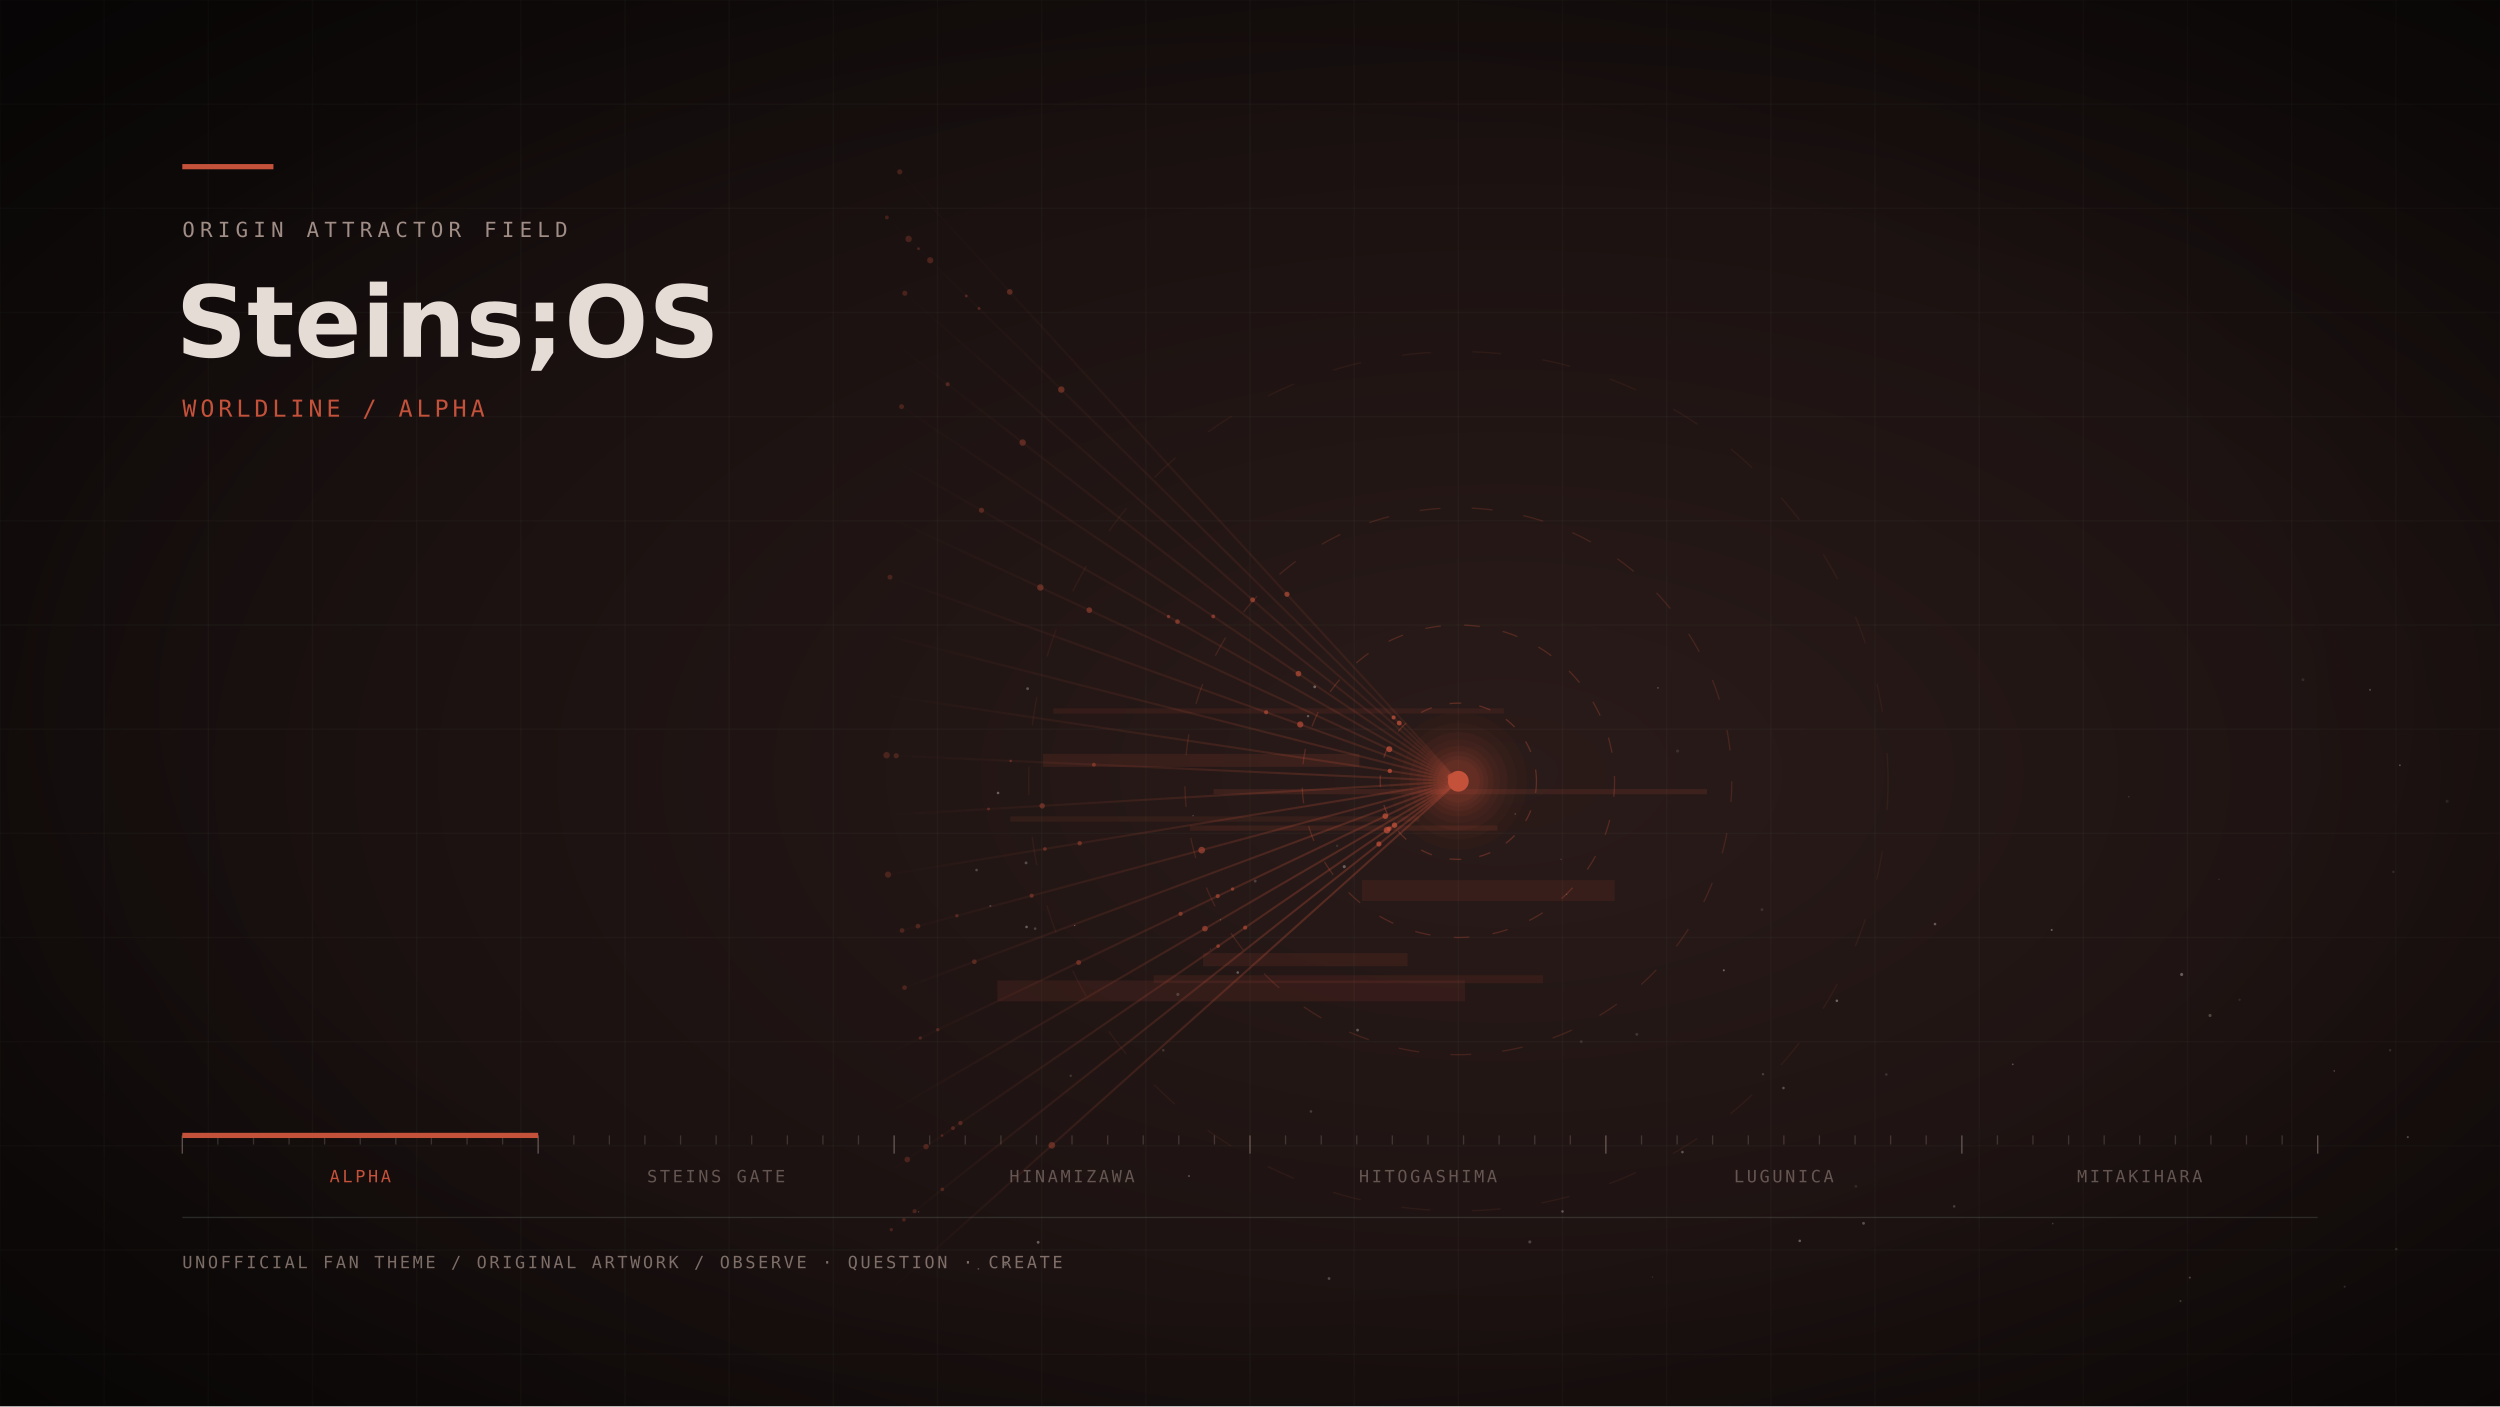
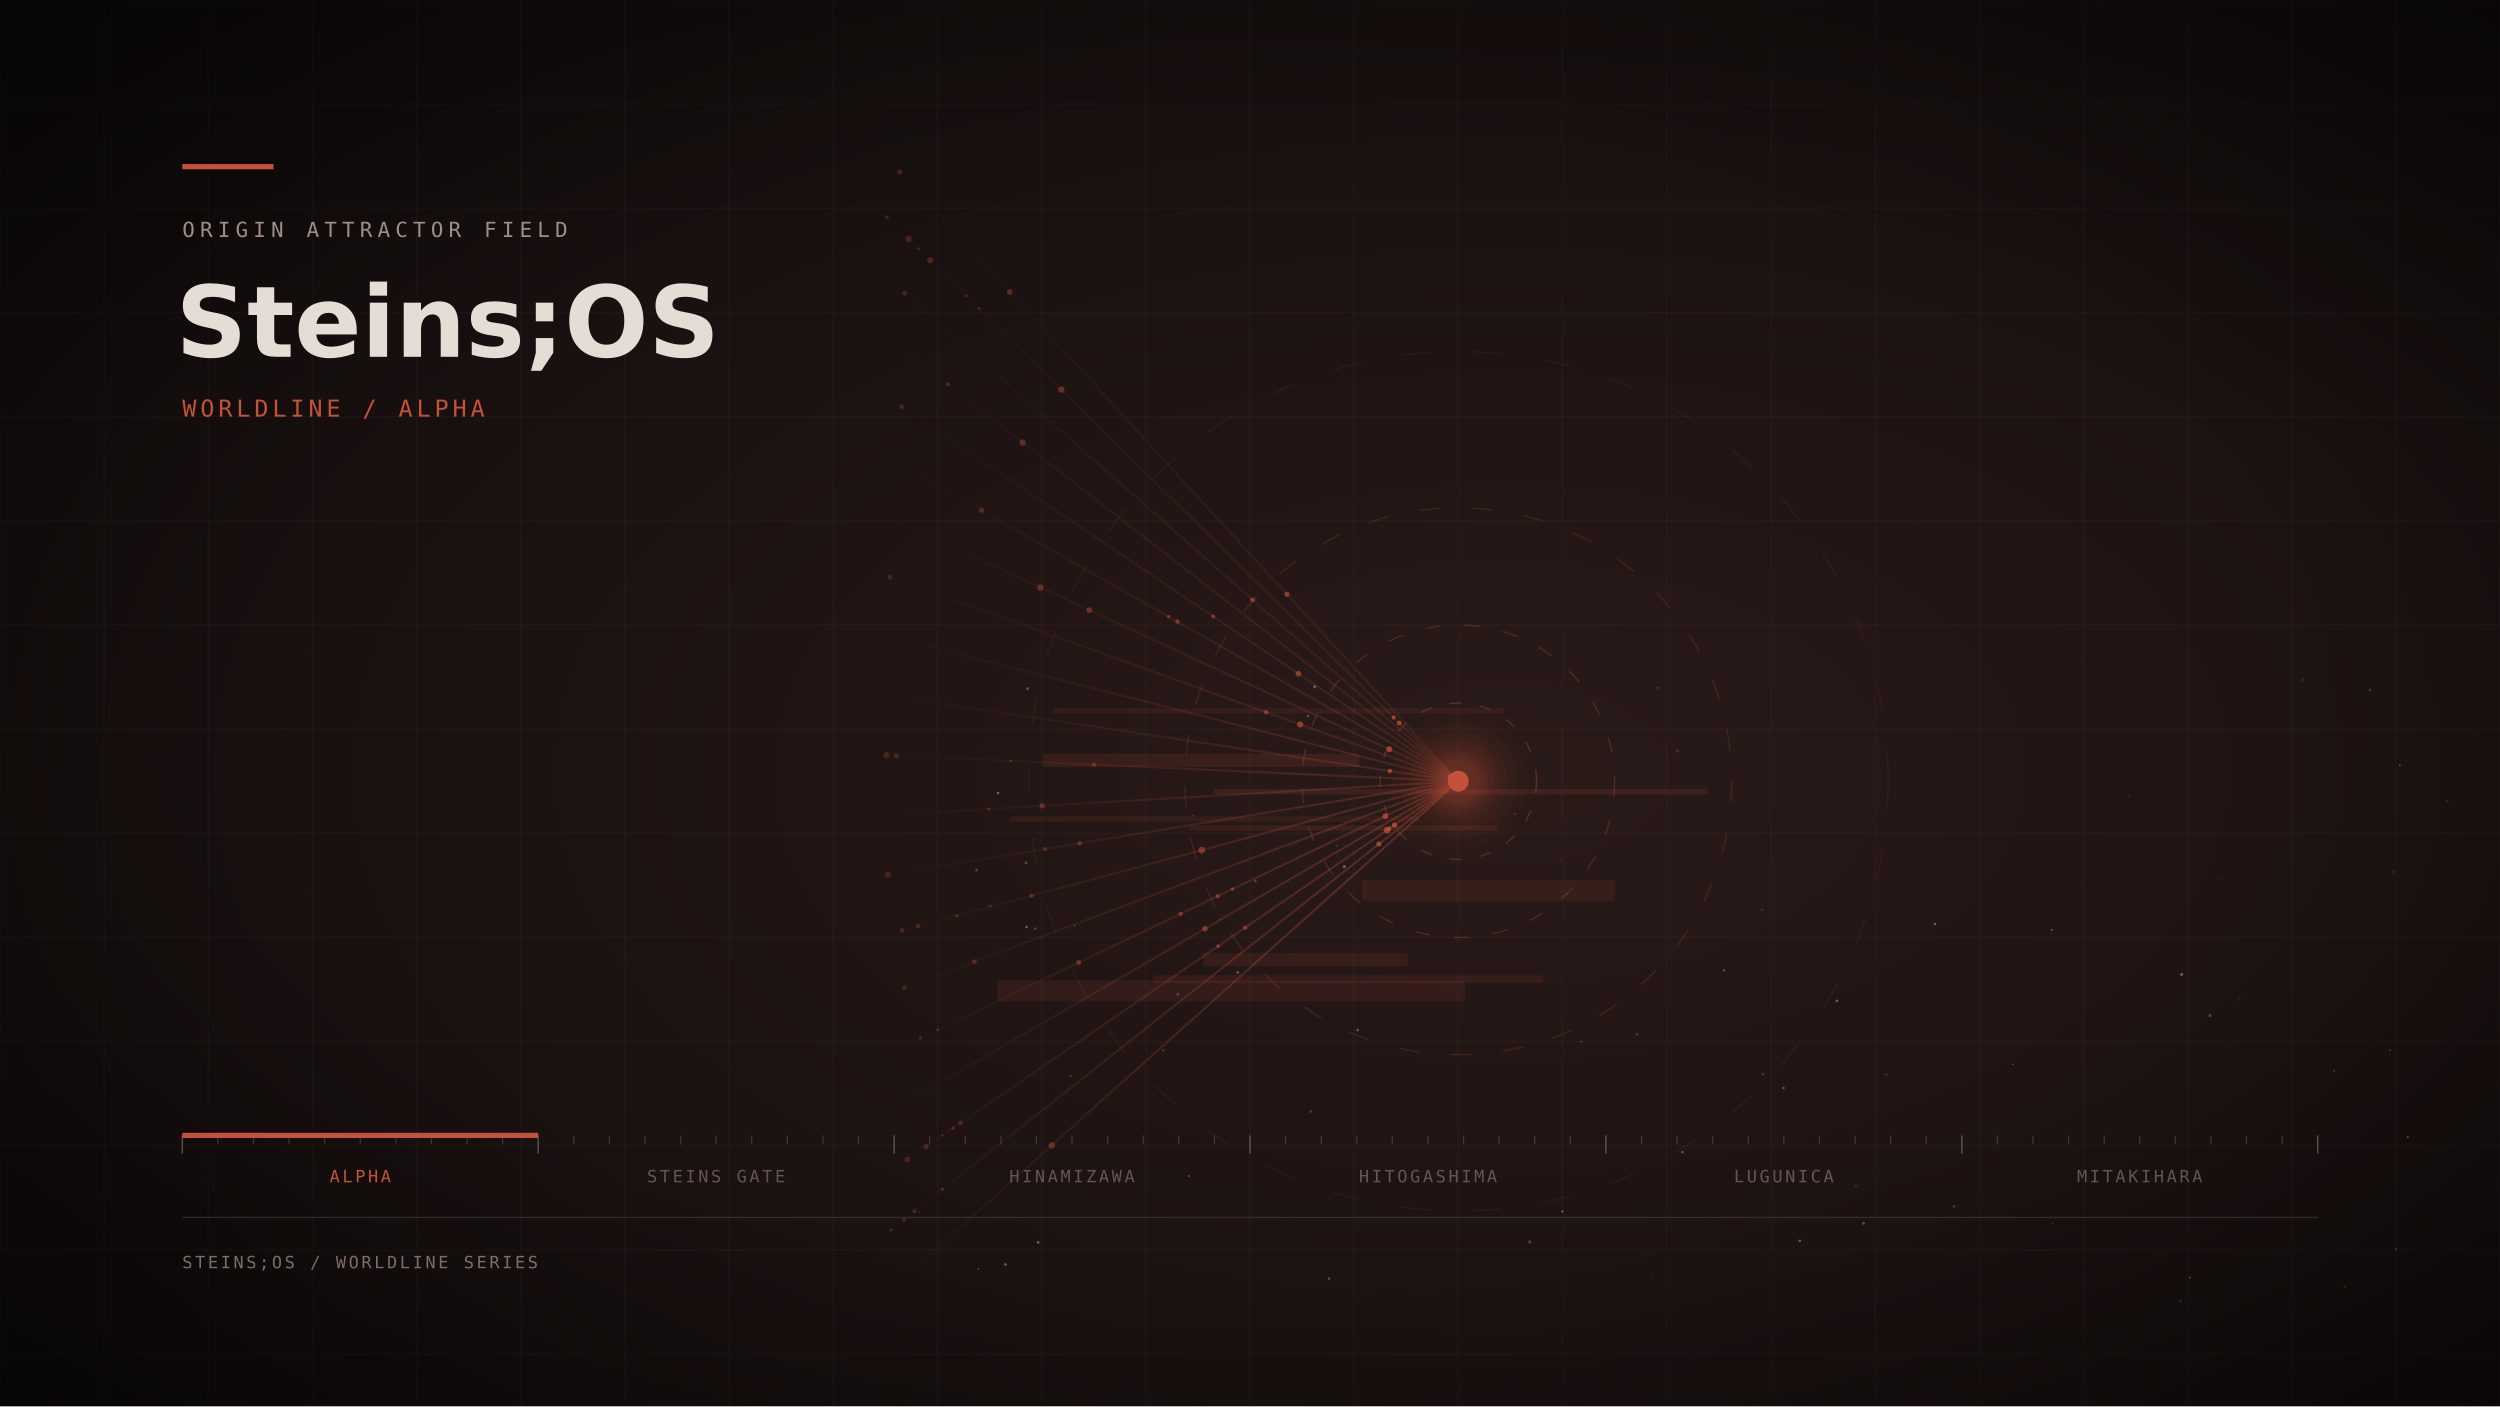
<svg xmlns="http://www.w3.org/2000/svg" width="1920" height="1080" viewBox="0 0 1920 1080">
  <defs>
    <radialGradient id="bg" cx=".6" cy=".55" r=".8">
      <stop stop-color="#2a1b19" />
      <stop offset="1" stop-color="#0d0909" />
    </radialGradient>
    <linearGradient id="fade" gradientUnits="userSpaceOnUse" x1="680" y1="0" x2="1000" y2="0">
      <stop stop-color="#c4513a" stop-opacity="0" />
      <stop offset="1" stop-color="#c4513a" stop-opacity="1" />
    </linearGradient>
    <radialGradient id="vg" cx=".5" cy=".5" r=".75">
      <stop offset=".55" stop-color="#000" stop-opacity="0" />
      <stop offset="1" stop-color="#000" stop-opacity=".55" />
    </radialGradient>
  </defs>
  <rect width="1920" height="1080" fill="url(#bg)" />
  <g stroke="#8ea098" stroke-opacity="0.045">
    <path d="M0 0V1080" />
    <path d="M80 0V1080" />
    <path d="M160 0V1080" />
    <path d="M240 0V1080" />
    <path d="M320 0V1080" />
    <path d="M400 0V1080" />
    <path d="M480 0V1080" />
    <path d="M560 0V1080" />
    <path d="M640 0V1080" />
    <path d="M720 0V1080" />
    <path d="M800 0V1080" />
    <path d="M880 0V1080" />
    <path d="M960 0V1080" />
    <path d="M1040 0V1080" />
    <path d="M1120 0V1080" />
    <path d="M1200 0V1080" />
    <path d="M1280 0V1080" />
    <path d="M1360 0V1080" />
    <path d="M1440 0V1080" />
    <path d="M1520 0V1080" />
    <path d="M1600 0V1080" />
    <path d="M1680 0V1080" />
    <path d="M1760 0V1080" />
    <path d="M1840 0V1080" />
    <path d="M1920 0V1080" />
    <path d="M0 0H1920" />
    <path d="M0 80H1920" />
    <path d="M0 160H1920" />
    <path d="M0 240H1920" />
    <path d="M0 320H1920" />
    <path d="M0 400H1920" />
    <path d="M0 480H1920" />
    <path d="M0 560H1920" />
    <path d="M0 640H1920" />
    <path d="M0 720H1920" />
    <path d="M0 800H1920" />
    <path d="M0 880H1920" />
    <path d="M0 960H1920" />
    <path d="M0 1040H1920" />
  </g>
  <circle cx="1120" cy="600" r="52.6" fill="#c4513a" fill-opacity="0.033" />
  <circle cx="1120" cy="600" r="44.6" fill="#c4513a" fill-opacity="0.040" />
  <circle cx="1120" cy="600" r="37.8" fill="#c4513a" fill-opacity="0.047" />
  <circle cx="1120" cy="600" r="32.0" fill="#c4513a" fill-opacity="0.055" />
  <circle cx="1120" cy="600" r="27.1" fill="#c4513a" fill-opacity="0.062" />
  <circle cx="1120" cy="600" r="23.0" fill="#c4513a" fill-opacity="0.069" />
  <circle cx="1120" cy="600" r="19.5" fill="#c4513a" fill-opacity="0.076" />
  <circle cx="1120" cy="600" r="16.5" fill="#c4513a" fill-opacity="0.083" />
  <path d="M680 120L1120 600" stroke="url(#fade)" stroke-opacity="0.120" stroke-width="1.6" />
  <path d="M680 166L1120 600" stroke="url(#fade)" stroke-opacity="0.130" stroke-width="1.6" />
  <path d="M680 212L1120 600" stroke="url(#fade)" stroke-opacity="0.140" stroke-width="1.6" />
  <path d="M680 258L1120 600" stroke="url(#fade)" stroke-opacity="0.150" stroke-width="1.6" />
  <path d="M680 304L1120 600" stroke="url(#fade)" stroke-opacity="0.160" stroke-width="1.6" />
  <path d="M680 350L1120 600" stroke="url(#fade)" stroke-opacity="0.170" stroke-width="1.6" />
  <path d="M680 396L1120 600" stroke="url(#fade)" stroke-opacity="0.180" stroke-width="1.6" />
  <path d="M680 442L1120 600" stroke="url(#fade)" stroke-opacity="0.190" stroke-width="1.6" />
  <path d="M680 488L1120 600" stroke="url(#fade)" stroke-opacity="0.200" stroke-width="1.6" />
  <path d="M680 534L1120 600" stroke="url(#fade)" stroke-opacity="0.210" stroke-width="1.6" />
  <path d="M680 580L1120 600" stroke="url(#fade)" stroke-opacity="0.220" stroke-width="1.6" />
  <path d="M680 626L1120 600" stroke="url(#fade)" stroke-opacity="0.230" stroke-width="1.6" />
  <path d="M680 672L1120 600" stroke="url(#fade)" stroke-opacity="0.240" stroke-width="1.6" />
  <path d="M680 718L1120 600" stroke="url(#fade)" stroke-opacity="0.250" stroke-width="1.6" />
  <path d="M680 764L1120 600" stroke="url(#fade)" stroke-opacity="0.260" stroke-width="1.6" />
  <path d="M680 810L1120 600" stroke="url(#fade)" stroke-opacity="0.270" stroke-width="1.6" />
  <path d="M680 856L1120 600" stroke="url(#fade)" stroke-opacity="0.280" stroke-width="1.6" />
  <path d="M680 902L1120 600" stroke="url(#fade)" stroke-opacity="0.290" stroke-width="1.6" />
  <path d="M680 948L1120 600" stroke="url(#fade)" stroke-opacity="0.300" stroke-width="1.6" />
  <path d="M680 994L1120 600" stroke="url(#fade)" stroke-opacity="0.310" stroke-width="1.6" />
  <circle cx="1120" cy="600" r="60" fill="none" stroke="#c4513a" stroke-opacity="0.35" stroke-dasharray="9 14" />
  <circle cx="1120" cy="600" r="120" fill="none" stroke="#c4513a" stroke-opacity="0.29" stroke-dasharray="12 18" />
  <circle cx="1120" cy="600" r="210" fill="none" stroke="#c4513a" stroke-opacity="0.21" stroke-dasharray="16 24" />
  <circle cx="1120" cy="600" r="330" fill="none" stroke="#c4513a" stroke-opacity="0.10" stroke-dasharray="22 32" />
  <circle cx="1120" cy="600" r="8" fill="#c4513a" />
  <circle cx="688.3" cy="580.4" r="2.0" fill="#c4513a" fill-opacity="0.26" />
  <circle cx="1070.3" cy="551.0" r="1.6" fill="#c4513a" fill-opacity="0.74" />
  <circle cx="836.6" cy="468.6" r="2.2" fill="#c4513a" fill-opacity="0.45" />
  <circle cx="681.1" cy="167.0" r="1.5" fill="#c4513a" fill-opacity="0.25" />
  <circle cx="1071.0" cy="633.7" r="2.1" fill="#c4513a" fill-opacity="0.74" />
  <circle cx="799.0" cy="451.2" r="2.5" fill="#c4513a" fill-opacity="0.40" />
  <circle cx="684.5" cy="944.4" r="1.3" fill="#c4513a" fill-opacity="0.26" />
  <circle cx="714.4" cy="199.9" r="2.4" fill="#c4513a" fill-opacity="0.29" />
  <circle cx="840.1" cy="587.3" r="1.5" fill="#c4513a" fill-opacity="0.45" />
  <circle cx="727.8" cy="295.1" r="1.6" fill="#c4513a" fill-opacity="0.31" />
  <circle cx="748.3" cy="738.6" r="1.8" fill="#c4513a" fill-opacity="0.34" />
  <circle cx="682.0" cy="671.7" r="2.4" fill="#c4513a" fill-opacity="0.25" />
  <circle cx="998.6" cy="556.4" r="2.4" fill="#c4513a" fill-opacity="0.65" />
  <circle cx="759.2" cy="621.3" r="1.1" fill="#c4513a" fill-opacity="0.35" />
  <circle cx="694.2" cy="936.8" r="1.4" fill="#c4513a" fill-opacity="0.27" />
  <circle cx="792.3" cy="687.9" r="1.6" fill="#c4513a" fill-opacity="0.39" />
  <circle cx="705.4" cy="191.0" r="1.1" fill="#c4513a" fill-opacity="0.28" />
  <circle cx="720.2" cy="790.8" r="1.3" fill="#c4513a" fill-opacity="0.30" />
  <circle cx="776.2" cy="584.4" r="1.0" fill="#c4513a" fill-opacity="0.37" />
  <circle cx="1067.4" cy="592.1" r="1.7" fill="#c4513a" fill-opacity="0.73" />
  <circle cx="988.4" cy="456.4" r="2.0" fill="#c4513a" fill-opacity="0.64" />
  <circle cx="723.5" cy="872.1" r="1.0" fill="#c4513a" fill-opacity="0.30" />
  <circle cx="723.7" cy="913.4" r="1.4" fill="#c4513a" fill-opacity="0.30" />
  <circle cx="737.6" cy="862.5" r="1.7" fill="#c4513a" fill-opacity="0.32" />
  <circle cx="802.5" cy="652.0" r="1.4" fill="#c4513a" fill-opacity="0.40" />
  <circle cx="705.0" cy="711.3" r="1.8" fill="#c4513a" fill-opacity="0.28" />
  <circle cx="711.2" cy="880.6" r="2.1" fill="#c4513a" fill-opacity="0.29" />
  <circle cx="935.5" cy="726.6" r="1.4" fill="#c4513a" fill-opacity="0.57" />
  <circle cx="731.9" cy="866.4" r="1.5" fill="#c4513a" fill-opacity="0.31" />
  <circle cx="931.8" cy="473.4" r="1.5" fill="#c4513a" fill-opacity="0.56" />
  <circle cx="946.6" cy="682.8" r="1.3" fill="#c4513a" fill-opacity="0.58" />
  <circle cx="694.9" cy="225.2" r="2.0" fill="#c4513a" fill-opacity="0.27" />
  <circle cx="692.8" cy="714.6" r="1.8" fill="#c4513a" fill-opacity="0.27" />
  <circle cx="702.4" cy="930.2" r="1.6" fill="#c4513a" fill-opacity="0.28" />
  <circle cx="706.8" cy="797.2" r="1.3" fill="#c4513a" fill-opacity="0.28" />
  <circle cx="683.5" cy="443.3" r="1.9" fill="#c4513a" fill-opacity="0.25" />
  <circle cx="1063.9" cy="626.8" r="2.2" fill="#c4513a" fill-opacity="0.73" />
  <circle cx="753.8" cy="391.9" r="2.0" fill="#c4513a" fill-opacity="0.34" />
  <circle cx="997.2" cy="517.4" r="2.2" fill="#c4513a" fill-opacity="0.65" />
  <circle cx="925.4" cy="713.2" r="2.2" fill="#c4513a" fill-opacity="0.56" />
  <circle cx="696.8" cy="890.5" r="2.2" fill="#c4513a" fill-opacity="0.27" />
  <circle cx="956.3" cy="712.4" r="1.6" fill="#c4513a" fill-opacity="0.60" />
  <circle cx="904.3" cy="477.4" r="1.8" fill="#c4513a" fill-opacity="0.53" />
  <circle cx="775.5" cy="224.2" r="2.2" fill="#c4513a" fill-opacity="0.37" />
  <circle cx="800.4" cy="618.9" r="2.1" fill="#c4513a" fill-opacity="0.40" />
  <circle cx="1066.9" cy="636.5" r="1.8" fill="#c4513a" fill-opacity="0.73" />
  <circle cx="742.1" cy="227.3" r="1.1" fill="#c4513a" fill-opacity="0.33" />
  <circle cx="680.9" cy="580.0" r="2.5" fill="#c4513a" fill-opacity="0.25" />
  <circle cx="828.4" cy="739.2" r="1.9" fill="#c4513a" fill-opacity="0.44" />
  <circle cx="897.4" cy="473.5" r="1.3" fill="#c4513a" fill-opacity="0.52" />
  <circle cx="734.9" cy="703.3" r="1.3" fill="#c4513a" fill-opacity="0.32" />
  <circle cx="815.1" cy="299.2" r="2.5" fill="#c4513a" fill-opacity="0.42" />
  <circle cx="692.4" cy="312.3" r="1.9" fill="#c4513a" fill-opacity="0.27" />
  <circle cx="922.9" cy="652.9" r="2.6" fill="#c4513a" fill-opacity="0.55" />
  <circle cx="1074.6" cy="555.3" r="1.9" fill="#c4513a" fill-opacity="0.74" />
  <circle cx="962.0" cy="460.7" r="1.9" fill="#c4513a" fill-opacity="0.60" />
  <circle cx="694.7" cy="758.5" r="1.8" fill="#c4513a" fill-opacity="0.27" />
  <circle cx="935.2" cy="688.2" r="1.6" fill="#c4513a" fill-opacity="0.57" />
  <circle cx="972.4" cy="547.0" r="1.6" fill="#c4513a" fill-opacity="0.62" />
  <circle cx="1114.2" cy="596.7" r="2.5" fill="#c4513a" fill-opacity="0.79" />
  <circle cx="691.0" cy="132.0" r="2.0" fill="#c4513a" fill-opacity="0.26" />
  <circle cx="906.7" cy="701.8" r="1.6" fill="#c4513a" fill-opacity="0.53" />
  <circle cx="1067.0" cy="575.4" r="2.3" fill="#c4513a" fill-opacity="0.73" />
  <circle cx="1059.0" cy="648.2" r="2.0" fill="#c4513a" fill-opacity="0.72" />
  <circle cx="829.2" cy="647.6" r="1.7" fill="#c4513a" fill-opacity="0.44" />
  <circle cx="697.8" cy="183.5" r="2.5" fill="#c4513a" fill-opacity="0.27" />
  <circle cx="785.4" cy="339.9" r="2.5" fill="#c4513a" fill-opacity="0.38" />
  <circle cx="1065.2" cy="637.6" r="2.5" fill="#c4513a" fill-opacity="0.73" />
  <circle cx="751.9" cy="236.9" r="1.1" fill="#c4513a" fill-opacity="0.34" />
  <circle cx="807.8" cy="879.6" r="2.6" fill="#c4513a" fill-opacity="0.41" />
  <rect x="886" y="749" width="299" height="6" fill="#c4513a" fill-opacity="0.11" />
  <rect x="801" y="579" width="243" height="10" fill="#c4513a" fill-opacity="0.13" />
  <rect x="924" y="732" width="157" height="10" fill="#c4513a" fill-opacity="0.12" />
  <rect x="932" y="606" width="379" height="4" fill="#c4513a" fill-opacity="0.14" />
  <rect x="914" y="634" width="236" height="4" fill="#c4513a" fill-opacity="0.13" />
  <rect x="766" y="753" width="359" height="16" fill="#c4513a" fill-opacity="0.11" />
  <rect x="1046" y="676" width="194" height="16" fill="#c4513a" fill-opacity="0.11" />
  <rect x="776" y="627" width="314" height="4" fill="#c4513a" fill-opacity="0.10" />
  <rect x="809" y="544" width="346" height="4" fill="#c4513a" fill-opacity="0.11" />
  <circle cx="788.0" cy="662.7" r="1.1" fill="#e6dcd6" fill-opacity="0.27" />
  <circle cx="1026.9" cy="649.6" r="0.9" fill="#e6dcd6" fill-opacity="0.13" />
  <circle cx="1704.2" cy="675.3" r="0.5" fill="#e6dcd6" fill-opacity="0.16" />
  <circle cx="1545.8" cy="817.4" r="0.7" fill="#e6dcd6" fill-opacity="0.30" />
  <circle cx="1697.3" cy="779.9" r="1.2" fill="#e6dcd6" fill-opacity="0.27" />
  <circle cx="913.1" cy="903.2" r="0.8" fill="#e6dcd6" fill-opacity="0.28" />
  <circle cx="1004.6" cy="550.0" r="0.9" fill="#e6dcd6" fill-opacity="0.34" />
  <circle cx="1425.3" cy="911.1" r="1.1" fill="#e6dcd6" fill-opacity="0.11" />
  <circle cx="788.4" cy="711.9" r="1.0" fill="#e6dcd6" fill-opacity="0.37" />
  <circle cx="797.3" cy="954.1" r="1.1" fill="#e6dcd6" fill-opacity="0.38" />
  <circle cx="1354.0" cy="825.0" r="0.9" fill="#e6dcd6" fill-opacity="0.21" />
  <circle cx="1720.0" cy="767.8" r="0.9" fill="#e6dcd6" fill-opacity="0.12" />
  <circle cx="1634.9" cy="611.9" r="0.6" fill="#e6dcd6" fill-opacity="0.16" />
  <circle cx="1042.6" cy="791.1" r="1.1" fill="#e6dcd6" fill-opacity="0.32" />
  <circle cx="772.2" cy="971.1" r="1.1" fill="#e6dcd6" fill-opacity="0.34" />
  <circle cx="766.5" cy="609.0" r="1.0" fill="#e6dcd6" fill-opacity="0.38" />
  <circle cx="1674.6" cy="999.2" r="0.8" fill="#e6dcd6" fill-opacity="0.29" />
  <circle cx="1840.3" cy="959.3" r="1.0" fill="#e6dcd6" fill-opacity="0.20" />
  <circle cx="1214.4" cy="800.0" r="1.1" fill="#e6dcd6" fill-opacity="0.13" />
  <circle cx="937.3" cy="706.4" r="0.5" fill="#e6dcd6" fill-opacity="0.27" />
  <circle cx="760.6" cy="695.8" r="0.8" fill="#e6dcd6" fill-opacity="0.21" />
  <circle cx="1009.7" cy="527.5" r="1.1" fill="#e6dcd6" fill-opacity="0.38" />
  <circle cx="1576.5" cy="939.7" r="0.7" fill="#e6dcd6" fill-opacity="0.21" />
  <circle cx="751.4" cy="974.5" r="0.7" fill="#e6dcd6" fill-opacity="0.31" />
  <circle cx="1323.9" cy="745.2" r="0.8" fill="#e6dcd6" fill-opacity="0.38" />
  <circle cx="1292.1" cy="884.8" r="1.0" fill="#e6dcd6" fill-opacity="0.33" />
  <circle cx="1575.7" cy="714.2" r="0.8" fill="#e6dcd6" fill-opacity="0.35" />
  <circle cx="705.5" cy="930.7" r="0.5" fill="#e6dcd6" fill-opacity="0.27" />
  <circle cx="1675.5" cy="748.4" r="1.2" fill="#e6dcd6" fill-opacity="0.38" />
  <circle cx="1820.2" cy="529.8" r="0.8" fill="#e6dcd6" fill-opacity="0.26" />
  <circle cx="1486.1" cy="709.7" r="1.0" fill="#e6dcd6" fill-opacity="0.34" />
  <circle cx="1020.7" cy="981.9" r="1.1" fill="#e6dcd6" fill-opacity="0.27" />
  <circle cx="1369.7" cy="835.6" r="1.0" fill="#e6dcd6" fill-opacity="0.29" />
  <circle cx="950.6" cy="746.9" r="1.0" fill="#e6dcd6" fill-opacity="0.36" />
  <circle cx="1200.0" cy="930.4" r="1.0" fill="#e6dcd6" fill-opacity="0.33" />
  <circle cx="1448.7" cy="825.2" r="1.0" fill="#e6dcd6" fill-opacity="0.15" />
  <circle cx="1288.4" cy="576.8" r="1.2" fill="#e6dcd6" fill-opacity="0.12" />
  <circle cx="893.4" cy="806.6" r="1.0" fill="#e6dcd6" fill-opacity="0.17" />
  <circle cx="1032.4" cy="665.6" r="1.2" fill="#e6dcd6" fill-opacity="0.36" />
  <circle cx="1681.8" cy="981.2" r="0.8" fill="#e6dcd6" fill-opacity="0.34" />
  <circle cx="1382.2" cy="953.0" r="1.0" fill="#e6dcd6" fill-opacity="0.39" />
  <circle cx="789.2" cy="528.9" r="1.1" fill="#e6dcd6" fill-opacity="0.30" />
  <circle cx="1006.8" cy="853.6" r="1.0" fill="#e6dcd6" fill-opacity="0.20" />
  <circle cx="1835.6" cy="806.6" r="0.9" fill="#e6dcd6" fill-opacity="0.18" />
  <circle cx="904.6" cy="763.7" r="1.2" fill="#e6dcd6" fill-opacity="0.20" />
  <circle cx="795.0" cy="713.2" r="1.0" fill="#e6dcd6" fill-opacity="0.23" />
  <circle cx="1500.8" cy="926.5" r="1.0" fill="#e6dcd6" fill-opacity="0.24" />
  <circle cx="1203.2" cy="686.9" r="0.5" fill="#e6dcd6" fill-opacity="0.23" />
  <circle cx="929.6" cy="728.9" r="0.5" fill="#e6dcd6" fill-opacity="0.14" />
  <circle cx="1849.2" cy="873.3" r="0.8" fill="#e6dcd6" fill-opacity="0.40" />
  <circle cx="825.4" cy="710.8" r="0.5" fill="#e6dcd6" fill-opacity="0.40" />
  <circle cx="1410.7" cy="768.6" r="1.0" fill="#e6dcd6" fill-opacity="0.39" />
  <circle cx="1198.9" cy="660.0" r="0.6" fill="#e6dcd6" fill-opacity="0.17" />
  <circle cx="750.0" cy="668.2" r="1.0" fill="#e6dcd6" fill-opacity="0.26" />
  <circle cx="1838.1" cy="669.6" r="0.9" fill="#e6dcd6" fill-opacity="0.14" />
  <circle cx="1163.7" cy="625.1" r="0.6" fill="#e6dcd6" fill-opacity="0.26" />
  <circle cx="1273.3" cy="528.3" r="0.6" fill="#e6dcd6" fill-opacity="0.36" />
  <circle cx="1269.1" cy="980.8" r="0.5" fill="#e6dcd6" fill-opacity="0.17" />
  <circle cx="1843.1" cy="587.7" r="0.7" fill="#e6dcd6" fill-opacity="0.36" />
  <circle cx="1353.2" cy="698.6" r="1.1" fill="#e6dcd6" fill-opacity="0.13" />
  <circle cx="1792.7" cy="822.5" r="0.6" fill="#e6dcd6" fill-opacity="0.40" />
  <circle cx="1800.7" cy="988.2" r="0.8" fill="#e6dcd6" fill-opacity="0.22" />
  <circle cx="1257.1" cy="794.4" r="1.1" fill="#e6dcd6" fill-opacity="0.16" />
  <circle cx="822.3" cy="826.2" r="0.9" fill="#e6dcd6" fill-opacity="0.18" />
  <circle cx="964.0" cy="676.7" r="1.1" fill="#e6dcd6" fill-opacity="0.20" />
  <circle cx="1431.2" cy="939.5" r="1.1" fill="#e6dcd6" fill-opacity="0.32" />
  <circle cx="1174.9" cy="953.8" r="1.2" fill="#e6dcd6" fill-opacity="0.24" />
  <circle cx="916.3" cy="626.4" r="0.6" fill="#e6dcd6" fill-opacity="0.23" />
  <circle cx="1768.7" cy="522.0" r="1.1" fill="#e6dcd6" fill-opacity="0.12" />
  <circle cx="1879.4" cy="615.4" r="1.2" fill="#e6dcd6" fill-opacity="0.11" />
  <rect width="1920" height="1080" fill="url(#vg)" />
  <path d="M140 128h70" stroke="#c4513a" stroke-width="4" />
  <text x="140" y="182" fill="#a08d86" font-family="DejaVu Sans Mono" font-size="16" letter-spacing="4">ORIGIN ATTRACTOR FIELD</text>
  <text x="135" y="274" fill="#e6dcd6" font-family="DejaVu Sans" font-size="76" font-weight="bold">Steins;OS</text>
  <text x="140" y="320" fill="#c4513a" font-family="DejaVu Sans Mono" font-size="18" letter-spacing="3">WORLDLINE / ALPHA</text>
  <path d="M140.0 872v14" stroke="#a08d86" stroke-opacity="0.55" />
  <path d="M167.3 872v7" stroke="#a08d86" stroke-opacity="0.28" />
  <path d="M194.7 872v7" stroke="#a08d86" stroke-opacity="0.28" />
  <path d="M222.0 872v7" stroke="#a08d86" stroke-opacity="0.28" />
  <path d="M249.3 872v7" stroke="#a08d86" stroke-opacity="0.28" />
  <path d="M276.7 872v7" stroke="#a08d86" stroke-opacity="0.28" />
  <path d="M304.0 872v7" stroke="#a08d86" stroke-opacity="0.28" />
  <path d="M331.3 872v7" stroke="#a08d86" stroke-opacity="0.28" />
  <path d="M358.7 872v7" stroke="#a08d86" stroke-opacity="0.28" />
  <path d="M386.0 872v7" stroke="#a08d86" stroke-opacity="0.28" />
  <path d="M413.3 872v14" stroke="#a08d86" stroke-opacity="0.55" />
  <path d="M440.7 872v7" stroke="#a08d86" stroke-opacity="0.28" />
  <path d="M468.0 872v7" stroke="#a08d86" stroke-opacity="0.28" />
  <path d="M495.3 872v7" stroke="#a08d86" stroke-opacity="0.28" />
  <path d="M522.7 872v7" stroke="#a08d86" stroke-opacity="0.28" />
  <path d="M550.0 872v7" stroke="#a08d86" stroke-opacity="0.28" />
  <path d="M577.3 872v7" stroke="#a08d86" stroke-opacity="0.28" />
  <path d="M604.7 872v7" stroke="#a08d86" stroke-opacity="0.28" />
  <path d="M632.0 872v7" stroke="#a08d86" stroke-opacity="0.28" />
  <path d="M659.3 872v7" stroke="#a08d86" stroke-opacity="0.28" />
  <path d="M686.7 872v14" stroke="#a08d86" stroke-opacity="0.55" />
  <path d="M714.0 872v7" stroke="#a08d86" stroke-opacity="0.28" />
  <path d="M741.3 872v7" stroke="#a08d86" stroke-opacity="0.28" />
  <path d="M768.7 872v7" stroke="#a08d86" stroke-opacity="0.28" />
  <path d="M796.0 872v7" stroke="#a08d86" stroke-opacity="0.28" />
  <path d="M823.3 872v7" stroke="#a08d86" stroke-opacity="0.28" />
  <path d="M850.7 872v7" stroke="#a08d86" stroke-opacity="0.28" />
  <path d="M878.0 872v7" stroke="#a08d86" stroke-opacity="0.28" />
  <path d="M905.3 872v7" stroke="#a08d86" stroke-opacity="0.28" />
  <path d="M932.7 872v7" stroke="#a08d86" stroke-opacity="0.28" />
  <path d="M960.0 872v14" stroke="#a08d86" stroke-opacity="0.55" />
  <path d="M987.3 872v7" stroke="#a08d86" stroke-opacity="0.28" />
  <path d="M1014.7 872v7" stroke="#a08d86" stroke-opacity="0.28" />
  <path d="M1042.0 872v7" stroke="#a08d86" stroke-opacity="0.28" />
  <path d="M1069.3 872v7" stroke="#a08d86" stroke-opacity="0.28" />
  <path d="M1096.7 872v7" stroke="#a08d86" stroke-opacity="0.28" />
  <path d="M1124.0 872v7" stroke="#a08d86" stroke-opacity="0.28" />
  <path d="M1151.3 872v7" stroke="#a08d86" stroke-opacity="0.28" />
  <path d="M1178.7 872v7" stroke="#a08d86" stroke-opacity="0.28" />
  <path d="M1206.0 872v7" stroke="#a08d86" stroke-opacity="0.28" />
  <path d="M1233.3 872v14" stroke="#a08d86" stroke-opacity="0.55" />
  <path d="M1260.7 872v7" stroke="#a08d86" stroke-opacity="0.28" />
  <path d="M1288.0 872v7" stroke="#a08d86" stroke-opacity="0.28" />
  <path d="M1315.3 872v7" stroke="#a08d86" stroke-opacity="0.28" />
  <path d="M1342.7 872v7" stroke="#a08d86" stroke-opacity="0.28" />
  <path d="M1370.0 872v7" stroke="#a08d86" stroke-opacity="0.28" />
  <path d="M1397.3 872v7" stroke="#a08d86" stroke-opacity="0.28" />
  <path d="M1424.7 872v7" stroke="#a08d86" stroke-opacity="0.28" />
  <path d="M1452.0 872v7" stroke="#a08d86" stroke-opacity="0.28" />
  <path d="M1479.3 872v7" stroke="#a08d86" stroke-opacity="0.28" />
  <path d="M1506.7 872v14" stroke="#a08d86" stroke-opacity="0.55" />
  <path d="M1534.0 872v7" stroke="#a08d86" stroke-opacity="0.28" />
  <path d="M1561.3 872v7" stroke="#a08d86" stroke-opacity="0.28" />
  <path d="M1588.7 872v7" stroke="#a08d86" stroke-opacity="0.28" />
  <path d="M1616.0 872v7" stroke="#a08d86" stroke-opacity="0.28" />
  <path d="M1643.3 872v7" stroke="#a08d86" stroke-opacity="0.28" />
  <path d="M1670.7 872v7" stroke="#a08d86" stroke-opacity="0.28" />
  <path d="M1698.0 872v7" stroke="#a08d86" stroke-opacity="0.28" />
  <path d="M1725.3 872v7" stroke="#a08d86" stroke-opacity="0.28" />
  <path d="M1752.7 872v7" stroke="#a08d86" stroke-opacity="0.28" />
  <path d="M1780.0 872v14" stroke="#a08d86" stroke-opacity="0.55" />
  <path d="M140.0 872H413.3" stroke="#c4513a" stroke-width="4" />
  <text x="276.7" y="908" text-anchor="middle" fill="#c4513a" fill-opacity="1" font-family="DejaVu Sans Mono" font-size="13" letter-spacing="2">ALPHA</text>
  <text x="550.0" y="908" text-anchor="middle" fill="#a08d86" fill-opacity="0.55" font-family="DejaVu Sans Mono" font-size="13" letter-spacing="2">STEINS GATE</text>
  <text x="823.3" y="908" text-anchor="middle" fill="#a08d86" fill-opacity="0.55" font-family="DejaVu Sans Mono" font-size="13" letter-spacing="2">HINAMIZAWA</text>
  <text x="1096.7" y="908" text-anchor="middle" fill="#a08d86" fill-opacity="0.55" font-family="DejaVu Sans Mono" font-size="13" letter-spacing="2">HITOGASHIMA</text>
  <text x="1370.0" y="908" text-anchor="middle" fill="#a08d86" fill-opacity="0.55" font-family="DejaVu Sans Mono" font-size="13" letter-spacing="2">LUGUNICA</text>
  <text x="1643.3" y="908" text-anchor="middle" fill="#a08d86" fill-opacity="0.55" font-family="DejaVu Sans Mono" font-size="13" letter-spacing="2">MITAKIHARA</text>
  <path d="M140 935H1780" stroke="#8ea098" stroke-opacity=".2" />
-   <text x="140" y="974" fill="#a08d86" fill-opacity=".75" font-family="DejaVu Sans Mono" font-size="13" letter-spacing="2">UNOFFICIAL FAN THEME / ORIGINAL ARTWORK / OBSERVE · QUESTION · CREATE</text>
+   <text x="140" y="974" fill="#a08d86" fill-opacity=".75" font-family="DejaVu Sans Mono" font-size="13" letter-spacing="2">STEINS;OS / WORLDLINE SERIES</text>
</svg>
